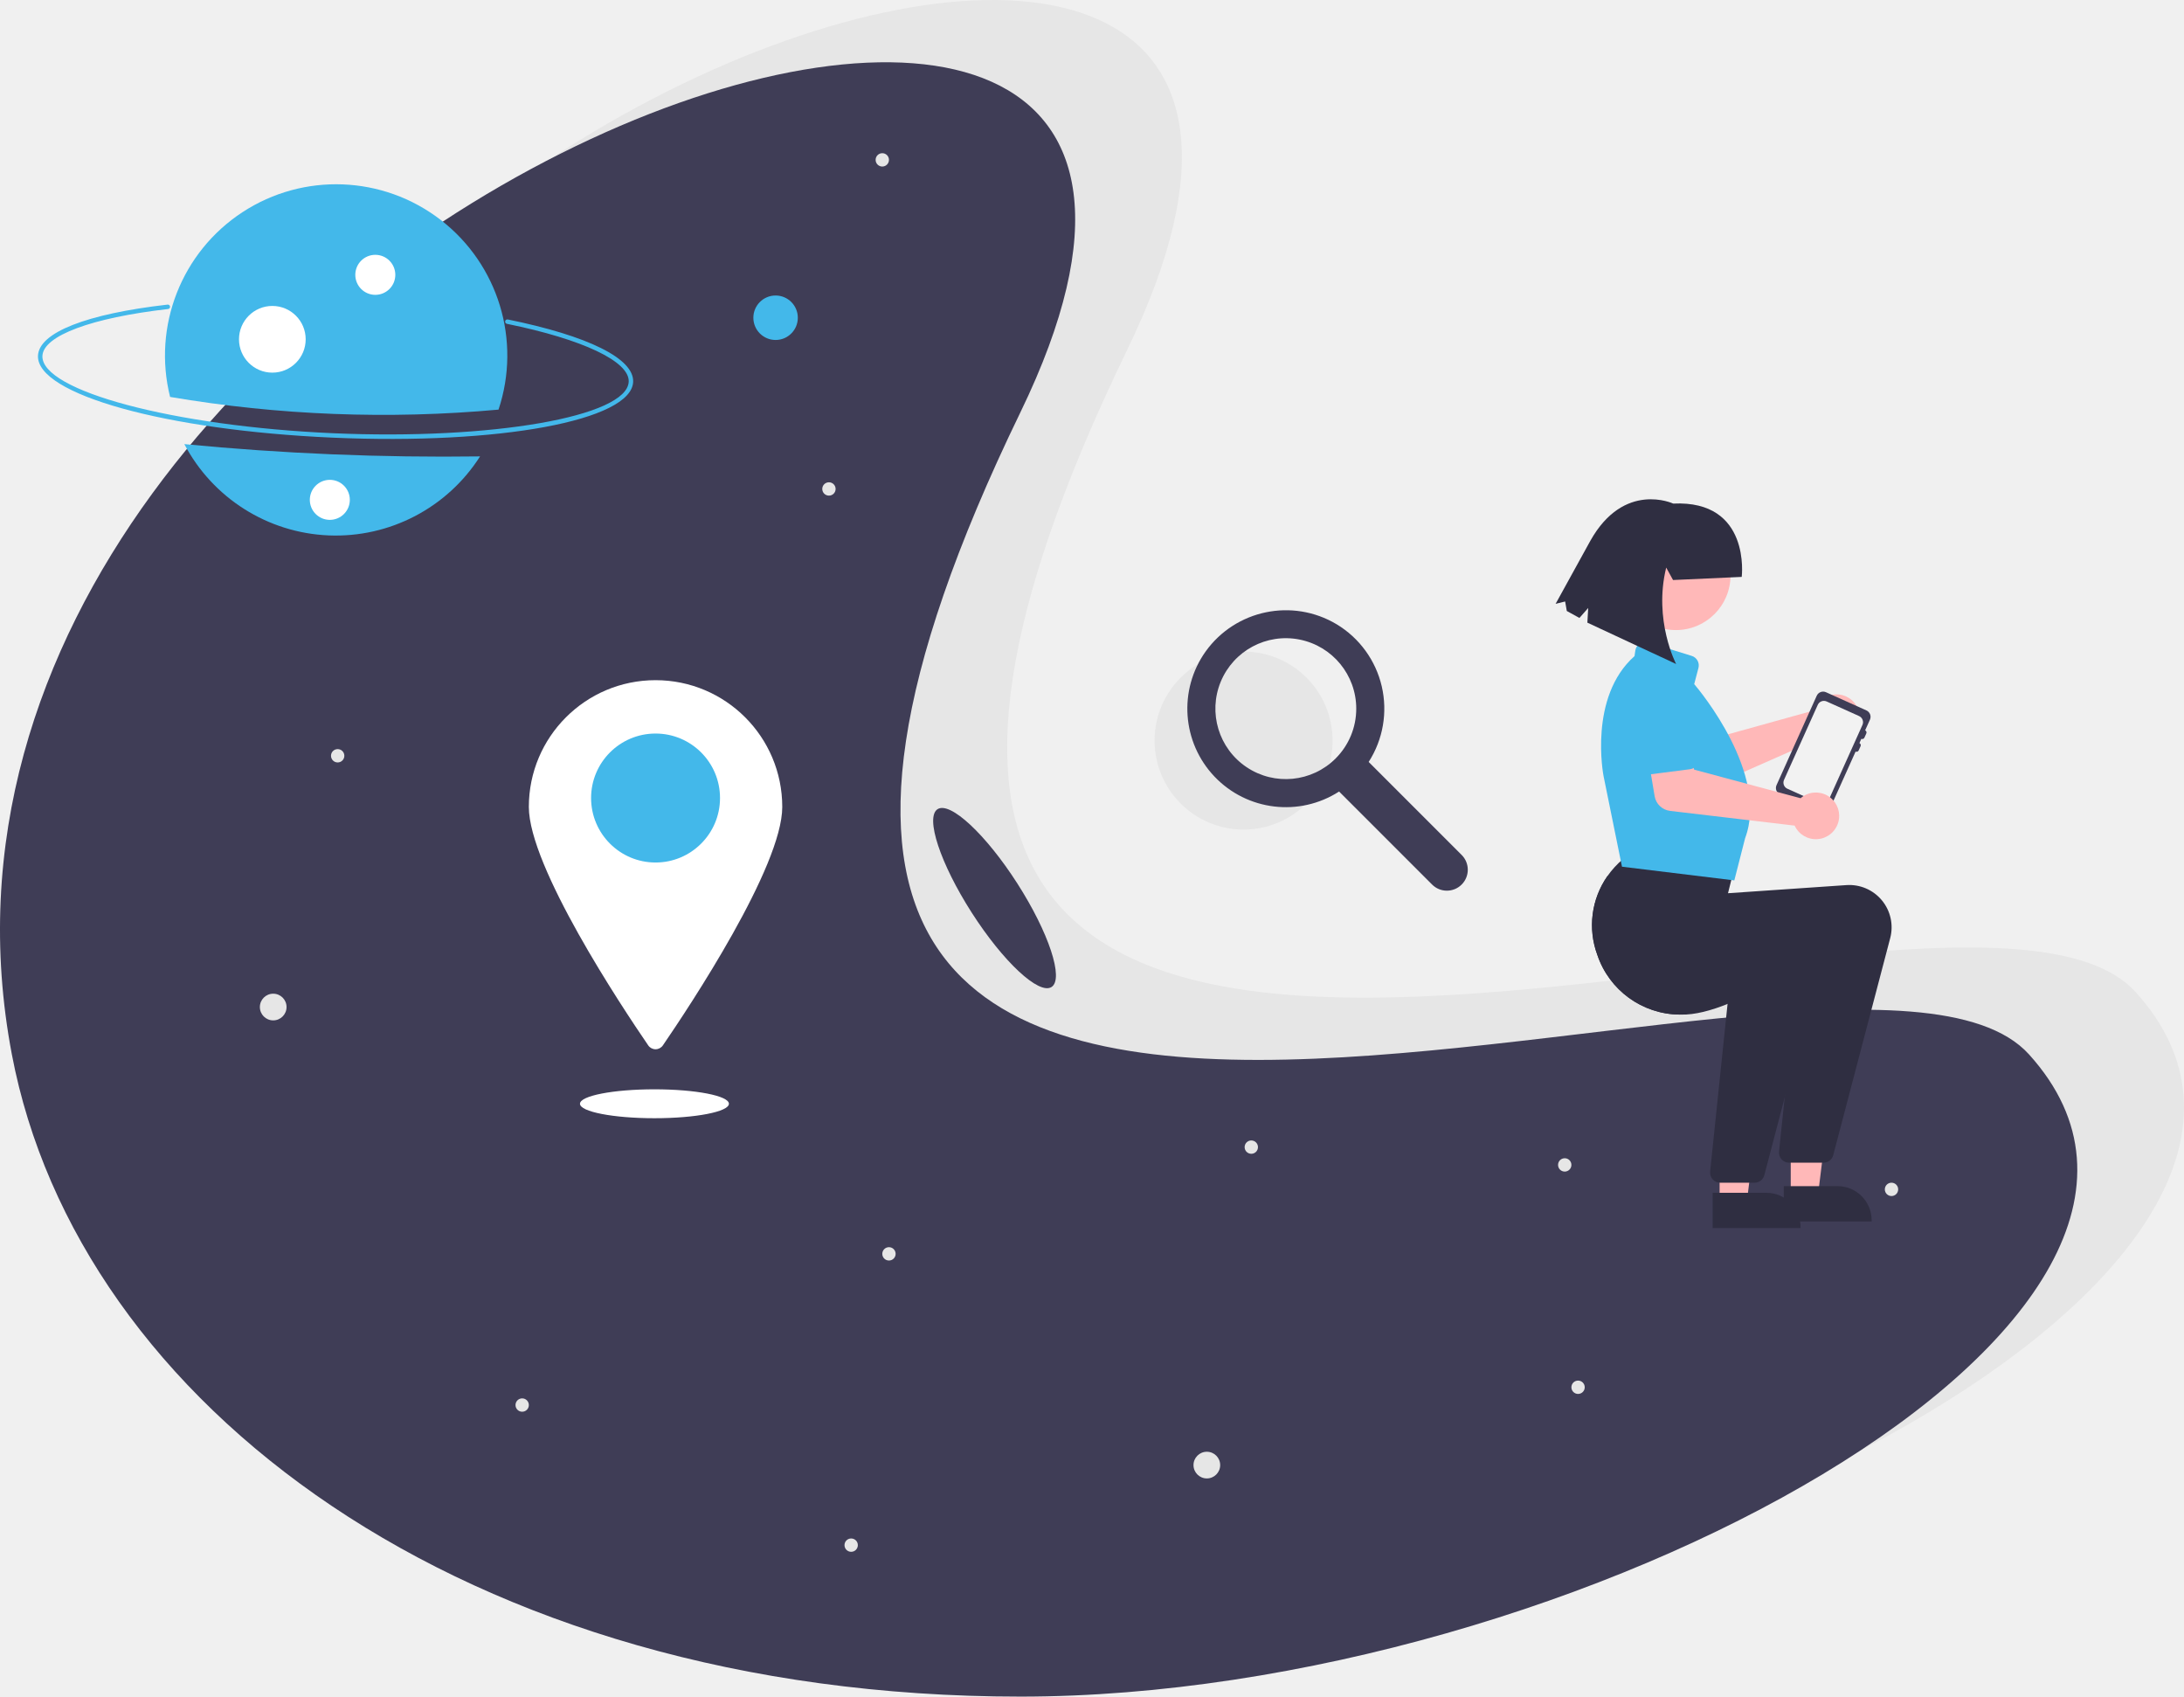
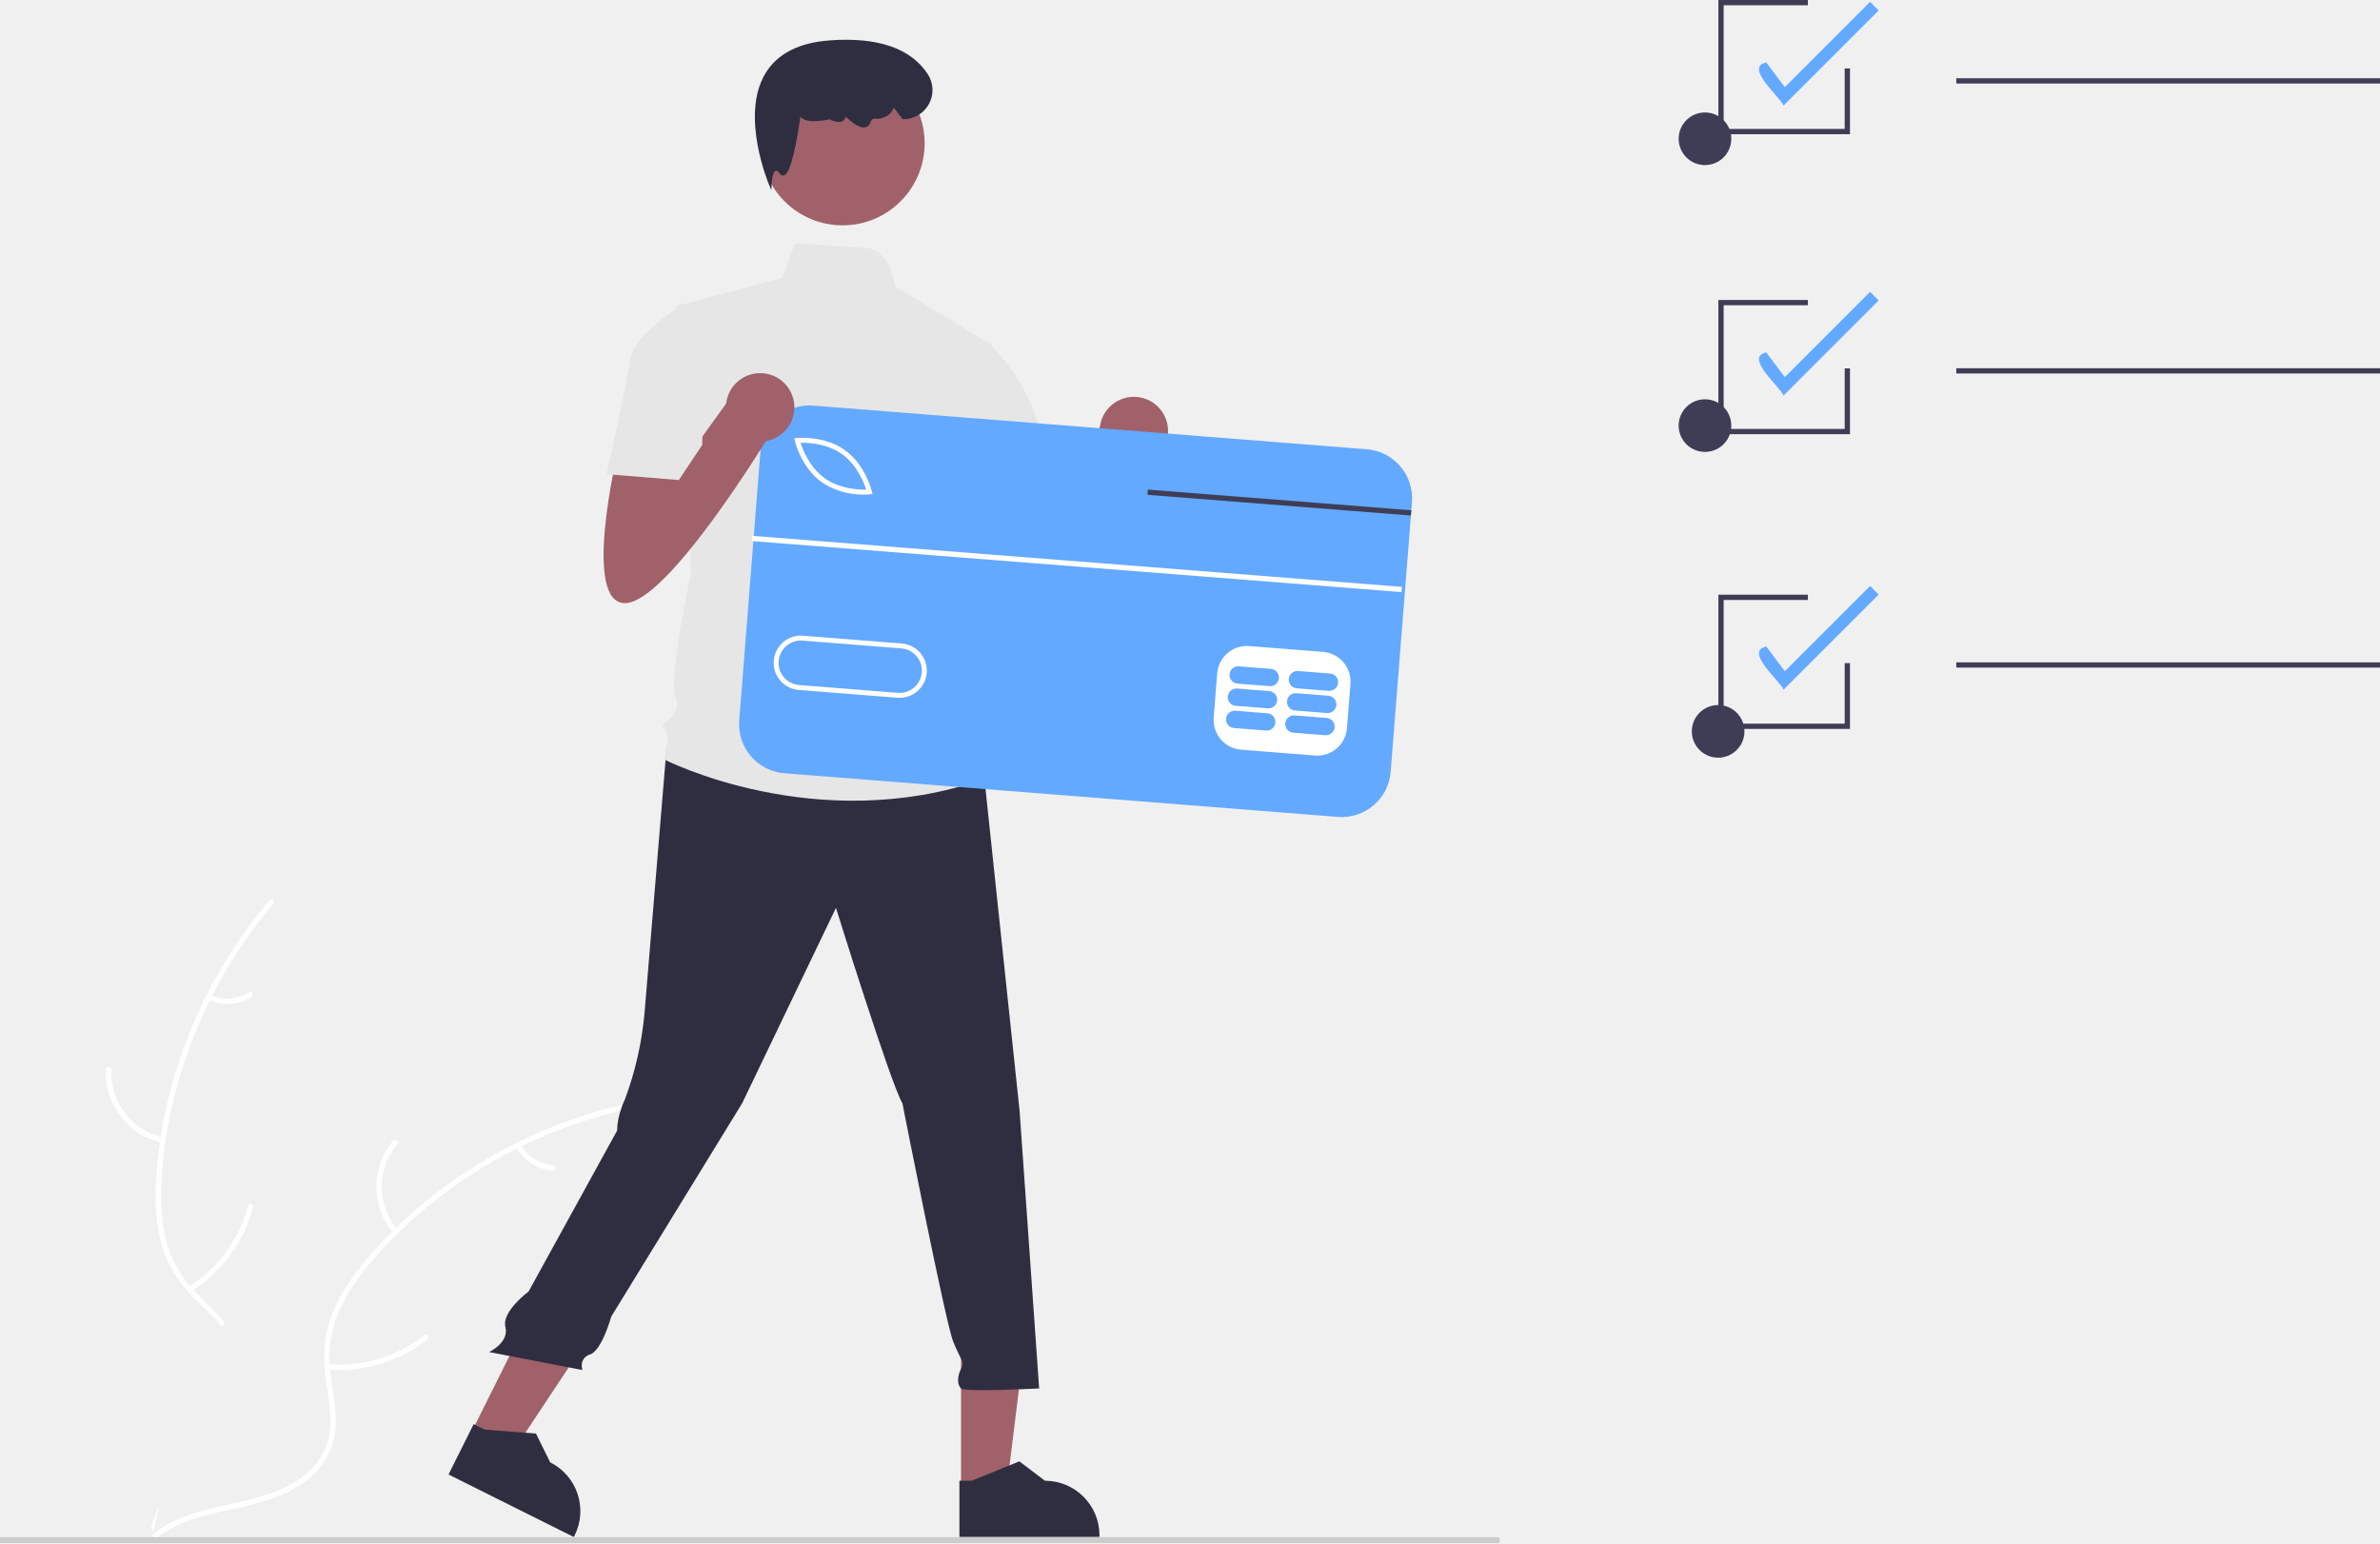
- <svg xmlns="http://www.w3.org/2000/svg" width="982.487" height="763.014" viewBox="0 0 982.487 763.014" role="img" artist="Katerina Limpitsouni" source="https://undraw.co/">
-   <circle cx="559.433" cy="333.061" r="40.03" fill="#e6e6e6" />
-   <path d="M766.295,452.995l-41.832-41.832a44.307,44.307,0,0,0-14.426-61.926,44.458,44.458,0,0,0-58.914,12.238,44.307,44.307,0,0,0,60.033,62.995l41.832,41.832A9.409,9.409,0,0,0,766.295,452.995ZM709.594,409.601a31.684,31.684,0,1,1,9.28-22.404A31.586,31.586,0,0,1,709.594,409.601Z" transform="translate(-108.7563 -68.49293)" fill="#3f3d56" />
-   <path d="M1069.529,514.699C1176.509,633.007,866.392,803.507,615.809,803.507S191.863,671.4,162.09,514.699C89.9,134.752,777.167-106.741,615.809,225.891,380.612,710.739,985.28,421.528,1069.529,514.699Z" transform="translate(-108.7563 -68.49293)" fill="#e6e6e6" />
-   <path d="M1021.529,542.699C1128.509,661.007,818.392,831.507,567.809,831.507S143.863,699.4,114.09,542.699C41.9,162.752,729.167-78.741,567.809,253.891,332.612,738.739,937.28,449.528,1021.529,542.699Z" transform="translate(-108.7563 -68.49293)" fill="#3f3d56" />
-   <path d="M258.35,265.318c-75.067-3.305-133.271-19.498-132.507-36.864.458-10.412,21.703-18.784,58.287-22.97a1,1,0,1,1,.227,1.987c-34.462,3.943-56.117,12.017-56.516,21.071-.691,15.705,59.114,31.631,130.597,34.778s132.456-7.461,133.148-23.166c.4-9.092-20.597-19.066-54.798-26.028a1,1,0,1,1,.399-1.96c36.301,7.391,56.857,17.624,56.397,28.076C392.82,257.609,333.418,268.623,258.35,265.318Z" transform="translate(-108.7563 -68.49293)" fill="#43b8ea" />
-   <path d="M191.679,268.227a76.983,76.983,0,0,0,133.036,5.522A1211.976,1211.976,0,0,1,191.679,268.227Z" transform="translate(-108.7563 -68.49293)" fill="#43b8ea" />
-   <path d="M333.019,252.713a76.997,76.997,0,1,0-147.749-5.706A572.233,572.233,0,0,0,333.019,252.713Z" transform="translate(-108.7563 -68.49293)" fill="#43b8ea" />
-   <circle cx="168.834" cy="123.601" r="9" fill="#fff" />
-   <circle cx="122.513" cy="152.591" r="15" fill="#fff" />
-   <circle cx="348.905" cy="142.898" r="10" fill="#43b8ea" />
-   <circle cx="122.905" cy="452.898" r="6" fill="#e6e6e6" />
-   <circle cx="542.905" cy="658.898" r="6" fill="#e6e6e6" />
-   <circle cx="151.905" cy="339.898" r="3" fill="#e6e6e6" />
-   <circle cx="399.905" cy="563.898" r="3" fill="#e6e6e6" />
-   <circle cx="850.905" cy="534.898" r="3" fill="#e6e6e6" />
-   <circle cx="709.905" cy="623.898" r="3" fill="#e6e6e6" />
-   <circle cx="562.905" cy="515.898" r="3" fill="#e6e6e6" />
-   <circle cx="372.905" cy="219.898" r="3" fill="#e6e6e6" />
-   <circle cx="396.905" cy="71.898" r="3" fill="#e6e6e6" />
-   <circle cx="382.905" cy="694.898" r="3" fill="#e6e6e6" />
-   <circle cx="234.905" cy="631.898" r="3" fill="#e6e6e6" />
-   <circle cx="703.905" cy="523.898" r="3" fill="#e6e6e6" />
-   <circle cx="148.374" cy="224.799" r="9" fill="#fff" />
-   <path d="M460.661,431.391c0,26.88-41.559,89.516-53.705,107.247a3.992,3.992,0,0,1-6.591,0c-12.145-17.731-53.705-80.366-53.705-107.247a57,57,0,1,1,114,0Z" transform="translate(-108.7563 -68.49293)" fill="#fff" />
-   <circle cx="294.905" cy="358.898" r="29" fill="#43b8ea" />
-   <ellipse cx="294.405" cy="496.398" rx="33.5" ry="6.5" fill="#fff" />
-   <path d="M925.61,386.412a10.527,10.527,0,0,0-.641,1.529l-47.783,13.277-8.611-8.427L854.159,404.124,867.953,420.523a8,8,0,0,0,9.353,2.169l51.616-22.785a10.497,10.497,0,1,0-3.313-13.495Z" transform="translate(-108.7563 -68.49293)" fill="#ffb8b8" />
-   <path d="M875.502,401.996l-17.935,13.96a4.5,4.5,0,0,1-6.682-1.337L839.738,394.891a12.497,12.497,0,0,1,19.769-15.294l16.338,15.594a4.5,4.5,0,0,1-.344,6.805Z" transform="translate(-108.7563 -68.49293)" fill="#43b8ea" />
-   <path d="M930.192,379.81l18.188,8.183a3.149,3.149,0,0,1,1.58,4.164l-2.153,4.786a1.053,1.053,0,0,1,.527,1.388l-.861,1.915a1.053,1.053,0,0,1-1.388.527l-.861,1.915a1.053,1.053,0,0,1,.527,1.388l-.861,1.915a1.053,1.053,0,0,1-1.388.527L931.871,432.362a3.149,3.149,0,0,1-4.164,1.58l-18.188-8.183a3.149,3.149,0,0,1-1.58-4.164l18.089-40.205A3.149,3.149,0,0,1,930.192,379.81Z" transform="translate(-108.7563 -68.49293)" fill="#3f3d56" />
-   <path d="M912.821,423.212l14.591,6.571a3.034,3.034,0,0,0,3.999-1.512l6.739-14.99,2.341-5.196,6.099-13.562a3.026,3.026,0,0,0-1.511-3.989l-4.587-2.068L930.477,383.964a3.021,3.021,0,0,0-3.989,1.522L920.589,398.597l-6.718,14.927-2.561,5.7A3.022,3.022,0,0,0,912.821,423.212Z" transform="translate(-108.7563 -68.49293)" fill="#f2f2f2" />
-   <polygon points="773.577 540.443 785.837 540.442 791.67 493.154 773.575 493.155 773.577 540.443" fill="#ffb8b8" />
-   <path d="M879.207,604.933l24.144-.001h.001a15.386,15.386,0,0,1,15.386,15.386v.5l-39.531.001Z" transform="translate(-108.7563 -68.49293)" fill="#2f2e41" />
-   <polygon points="805.577 537.443 817.837 537.442 823.67 490.154 805.575 490.155 805.577 537.443" fill="#ffb8b8" />
-   <path d="M911.207,601.933l24.144-.001h.001a15.386,15.386,0,0,1,15.386,15.386v.5l-39.531.001Z" transform="translate(-108.7563 -68.49293)" fill="#2f2e41" />
-   <path d="M827.341,497.971a39.41,39.41,0,0,0,36.9,26.81l.62.01c6.33.18,13.76-1.86,21.05-4.79,14.4-5.79,28.23-15.06,31.9-17.61l-6.22,59.79-2.52,24.24a4.514,4.514,0,0,0,4.48,4.97h15.53a4.505,4.505,0,0,0,4.36-3.36l25.64-97.65a19.032,19.032,0,0,0-19.71-23.83l-53.26,3.65,3.72-14.88-47.54-3.16-.14.1c-1.14.83-2.25,1.7-3.31,2.61a40.271,40.271,0,0,0-6.99,7.66A38.487,38.487,0,0,0,827.341,497.971Z" transform="translate(-108.7563 -68.49293)" fill="#2f2e41" />
-   <path d="M827.341,497.971a39.41,39.41,0,0,0,36.9,26.81,196.146,196.146,0,0,0,22.57-13.39l-.9,8.61-7.84,75.42a4.514,4.514,0,0,0,4.48,4.97h15.53a4.505,4.505,0,0,0,4.36-3.36l9.15-34.85,16.49-62.8a19.032,19.032,0,0,0-19.71-23.83l-53.26,3.65,3.72-14.88-26.98-1.79A38.487,38.487,0,0,0,827.341,497.971Z" transform="translate(-108.7563 -68.49293)" fill="#2f2e41" />
-   <path d="M838.774,458.321l-.358-.043-8.295-40.785c-.071-.354-6.852-35.533,13.937-53.924l.362-2.517a4.5,4.5,0,0,1,5.787-3.658l19.585,6.075a4.491,4.491,0,0,1,3.019,5.442l-1.904,7.242c2.64,3.1,33.715,40.512,22.89,69.335L888.949,464.439Z" transform="translate(-108.7563 -68.49293)" fill="#43b8ea" />
-   <path d="M920.094,426.49a10.526,10.526,0,0,0-1.329.99l-47.897-12.858-3.131-11.634-18.175,2.431,3.542,21.134a8,8,0,0,0,6.951,6.622l56.032,6.619a10.497,10.497,0,1,0,4.008-13.305Z" transform="translate(-108.7563 -68.49293)" fill="#ffb8b8" />
-   <path d="M869.022,414.436,846.481,417.34a4.5,4.5,0,0,1-5.074-4.548l.43-22.655a12.497,12.497,0,0,1,24.799-3.121l6.142,21.734a4.5,4.5,0,0,1-3.756,5.686Z" transform="translate(-108.7563 -68.49293)" fill="#43b8ea" />
-   <circle cx="753.921" cy="258.804" r="24.561" fill="#ffb8b8" />
-   <path d="M861.385,329.348l-3.075-5.6c-5.825,23.732,4.464,43.373,4.464,43.373l-39.932-18.601.38-6.6-3.951,4.484-5.677-3.129-.75-4.281-4.286,1.062,15.644-28.387c15.182-27.013,37.255-16.7,37.255-16.7,35.115-1.669,30.827,32.975,30.827,32.975Z" transform="translate(-108.7563 -68.49293)" fill="#2f2e41" />
-   <ellipse cx="556.161" cy="472.391" rx="12.179" ry="47.5" transform="translate(-275.7517 306.3624) rotate(-32.66242)" fill="#3f3d56" />
+ <svg xmlns="http://www.w3.org/2000/svg" width="904.362" height="586.406" viewBox="0 0 904.362 586.406" role="img" artist="Katerina Limpitsouni" source="https://undraw.co/">
+   <path d="M176.481,606.861c4.482-45.747,31.57-91.412,74.671-107.385a211.783,211.783,0,0,0,3.8,145.354c7.154,17.901,16.974,37.067,11.164,55.449-3.615,11.437-12.957,20.359-23.51,26.061-10.554,5.702-22.356,8.596-34.01,11.434l-2.257,1.968C186.637,698.212,172,652.608,176.481,606.861Z" transform="translate(-147.8192 -156.7972)" fill="#f0f0f0" />
+   <path d="M251.607,500.327c-24.335,28.724-39.652,65.407-42.33,103.015-.579,8.131-.459,16.429,1.523,24.376a44.709,44.709,0,0,0,11.656,20.44c5.154,5.374,11.048,10.274,14.805,16.808,3.961,6.886,4.313,14.819,1.919,22.306-2.928,9.16-8.974,16.722-15.142,23.912-6.849,7.983-14.09,16.165-16.818,26.582-.331,1.262-2.27.675-1.94-.585,4.747-18.124,21.942-28.797,29.847-45.215,3.689-7.661,5.091-16.481,1.24-24.366-3.367-6.895-9.441-11.954-14.706-17.35-5.529-5.666-9.818-11.929-12.142-19.561-2.378-7.807-2.823-16.118-2.454-24.228a175.619,175.619,0,0,1,11.431-53.685,184.227,184.227,0,0,1,31.732-53.932c.841-.992,2.215.498,1.38,1.484Z" transform="translate(-147.8192 -156.7972)" fill="#fff" />
+   <path d="M209.502,591.072a27.158,27.158,0,0,1-21.407-27.901,1.014,1.014,0,0,1,2.026.048,25.148,25.148,0,0,0,19.966,25.913c1.276.268.684,2.206-.585,1.94Z" transform="translate(-147.8192 -156.7972)" fill="#fff" />
+   <path d="M219.483,645.778a52.346,52.346,0,0,0,22.582-30.746c.335-1.261,2.274-.675,1.94.585a54.447,54.447,0,0,1-23.563,31.946c-1.106.695-2.058-1.093-.958-1.785Z" transform="translate(-147.8192 -156.7972)" fill="#fff" />
+   <path d="M227.849,534.99a15.373,15.373,0,0,0,14.544-1.119c1.096-.709,2.047,1.081.958,1.785a17.227,17.227,0,0,1-16.087,1.274,1.047,1.047,0,0,1-.677-1.262,1.018,1.018,0,0,1,1.262-.677Z" transform="translate(-147.8192 -156.7972)" fill="#fff" />
+   <path d="M385.833,577.466c-.672.462-1.344.924-2.016,1.404a202.453,202.453,0,0,0-25.35,20.878c-.618.581-1.235,1.178-1.835,1.775a213.431,213.431,0,0,0-44.683,64.638,207.267,207.267,0,0,0-10.584,29.66c-3.826,14.005-6.859,29.495-14.853,41.077a35.558,35.558,0,0,1-2.68,3.491L208.915,742.342c-.172-.081-.345-.145-.519-.226l-2.988.215c.106-.533.228-1.083.335-1.616.06-.309.138-.619.198-.929.046-.206.092-.413.121-.602.015-.069.031-.138.046-.189.029-.189.077-.361.106-.533q1.008-4.619,2.085-9.239c-0-.017-0-.017.016-.035,5.529-23.457,13.065-46.658,23.884-67.978.326-.641.65-1.3,1.01-1.942A197.78,197.78,0,0,1,250.266,631.867a174.848,174.848,0,0,1,11.293-13.618,145.397,145.397,0,0,1,35.662-28.193c26.5-14.887,57.465-21.134,86.407-13.216C384.368,577.042,385.092,577.245,385.833,577.466Z" transform="translate(-147.8192 -156.7972)" fill="#f0f0f0" />
+   <path d="M385.689,578.421c-36.724,8.283-71.04,28.351-95.82,56.766-5.357,6.143-10.258,12.841-13.461,20.38a44.709,44.709,0,0,0-2.999,23.338c.879,7.394,2.635,14.855,1.702,22.334-.984,7.883-5.478,14.429-11.897,18.966-7.853,5.551-17.233,7.949-26.487,9.976-10.275,2.25-20.983,4.424-29.433,11.099-1.024.809-2.219-.827-1.197-1.635,14.702-11.613,34.857-9.782,51.054-18.132,7.558-3.896,13.987-10.094,15.66-18.708,1.463-7.533-.341-15.229-1.296-22.707-1.003-7.853-.657-15.436,2.083-22.929,2.802-7.665,7.45-14.569,12.627-20.822a175.619,175.619,0,0,1,41.449-35.983A184.227,184.227,0,0,1,385.481,576.405c1.269-.286,1.468,1.731.208,2.015Z" transform="translate(-147.8192 -156.7972)" fill="#fff" />
+   <path d="M297.436,625.526a27.158,27.158,0,0,1-.294-35.166c.839-.998,2.429.259,1.588,1.258a25.148,25.148,0,0,0,.341,32.711c.857.982-.783,2.173-1.635,1.197Z" transform="translate(-147.8192 -156.7972)" fill="#fff" />
+   <path d="M272.469,675.215a52.346,52.346,0,0,0,36.542-10.953c1.027-.805,2.222.831,1.197,1.635a54.447,54.447,0,0,1-38.048,11.321c-1.301-.11-.985-2.112.31-2.002Z" transform="translate(-147.8192 -156.7972)" fill="#fff" />
+   <path d="M345.851,591.793a15.373,15.373,0,0,0,12.286,7.863c1.302.094.984,2.095-.31,2.002a17.227,17.227,0,0,1-13.611-8.669,1.047,1.047,0,0,1,.219-1.416,1.018,1.018,0,0,1,1.416.219Z" transform="translate(-147.8192 -156.7972)" fill="#fff" />
+   <path d="M825.522,196.935c-1.119-3.303-15.145-14.53-6.55-16.417l7.049,9.399,32.407-32.406,3.259,3.259Z" transform="translate(-147.8192 -156.7972)" fill="#63a9ff" />
+   <path d="M825.522,307.129c-1.119-3.303-15.145-14.53-6.55-16.417l7.049,9.399,32.407-32.406,3.259,3.259Z" transform="translate(-147.8192 -156.7972)" fill="#63a9ff" />
+   <path d="M825.522,418.897c-1.119-3.303-15.145-14.53-6.55-16.417l7.049,9.399,32.407-32.406,3.259,3.259Z" transform="translate(-147.8192 -156.7972)" fill="#63a9ff" />
+   <circle cx="647.862" cy="161.738" r="10" fill="#3f3d56" />
+   <circle cx="647.862" cy="52.738" r="10" fill="#3f3d56" />
+   <rect x="743.362" y="29.738" width="161" height="2" fill="#3f3d56" />
+   <circle cx="652.862" cy="277.932" r="10" fill="#3f3d56" />
+   <rect x="743.362" y="139.932" width="161" height="2" fill="#3f3d56" />
+   <rect x="743.362" y="251.7" width="161" height="2" fill="#3f3d56" />
+   <polygon points="702.96 277 652.96 277 652.96 226 686.96 226 686.96 228 654.96 228 654.96 275 700.96 275 700.96 252 702.96 252 702.96 277" fill="#3f3d56" />
+   <polygon points="702.96 165 652.96 165 652.96 114 686.96 114 686.96 116 654.96 116 654.96 163 700.96 163 700.96 140 702.96 140 702.96 165" fill="#3f3d56" />
+   <polygon points="702.96 51 652.96 51 652.96 0 686.96 0 686.96 2 654.96 2 654.96 49 700.96 49 700.96 26 702.96 26 702.96 51" fill="#3f3d56" />
+   <path d="M524.324,338.569s-13.363,56.421,2.97,56.421S582.23,331.145,582.23,331.145L568.867,314.813l-23.985,33.3-1.256-16.967Z" transform="translate(-147.8192 -156.7972)" fill="#a0616a" />
+   <circle cx="430.85" cy="163.801" r="13" fill="#a0616a" />
+   <polygon points="365.175 566.048 382.478 566.047 390.711 499.301 365.171 499.302 365.175 566.048" fill="#a0616a" />
+   <path d="M512.384,740.897l53.213-.002v-.673a20.713,20.713,0,0,0-20.712-20.712H544.884l-9.72-7.374-18.135,7.375-4.645 0Z" transform="translate(-147.8192 -156.7972)" fill="#2f2e41" />
+   <polygon points="179.038 544.459 194.521 552.185 231.693 496.14 208.841 484.736 179.038 544.459" fill="#a0616a" />
+   <path d="M318.25,717.136l47.613,23.761.301-.602a20.713,20.713,0,0,0-9.283-27.781l-.001-.001-5.404-10.939-19.52-1.5-4.156-2.074Z" transform="translate(-147.8192 -156.7972)" fill="#2f2e41" />
+   <rect y="584.165" width="569.85" height="2.241" fill="#ccc" />
+   <path d="M401.117,440.925s-6.915,83.148-8.4,100.966a126.71,126.71,0,0,1-7.424,32.665s-2.97,5.939-2.97,11.878l-33.655,61.164s-10.284,7.559-8.8,13.498-6.2,9.502-6.2,9.502l35.442,6.831s-1.485-4.454,2.97-5.939,8-14.363,8-14.363l49.756-81.086L465.471,501.802s20.787,66.815,25.241,74.238c0,0,16.332,83.147,19.302,90.571s4.454,7.424,2.97,10.393-1.485,5.939,0,7.424,29.695,0,29.695,0l-7.424-105.419L521.892,452.805l-68.299-20.787Z" transform="translate(-147.8192 -156.7972)" fill="#2f2e41" />
+   <circle cx="320.167" cy="54.452" r="31.18" fill="#a0616a" />
+   <path d="M524.862,287.995l-37.118-22.489s-1.029-13.965-11.605-14.622c-5.31-.33-13.277-.834-25.235-1.605-2.527-.163-4.232,13.662-7.128,13.475l-39.181,10.393,5.939,100.964s-8.909,40.089-5.939,47.513-7.424,10.393-4.454,11.878,0,11.878,0,11.878,57.906,29.695,121.751,7.424l-5.939-19.302a15.58,15.58,0,0,0-2.97-14.848s5.939-8.909-1.485-16.332c0,0,2.97-13.363-4.454-19.302l-1.485-20.787,4.454-10.393Z" transform="translate(-147.8192 -156.7972)" fill="#e6e6e6" />
+   <path d="M440.93,229.061l-.872-2.024c-.112-.262-11.139-26.329-1.365-42.408,4.524-7.444,12.751-11.646,24.452-12.49,18.307-1.324,30.837,3.019,37.251,12.898a11.075,11.075,0,0,1-9.335,17.061h-.246l-3.364-4.368-.196.425c-1.218,2.635-4.015,4.077-7.291,3.761-.557-.04-1.051.441-1.447,1.47a2.615,2.615,0,0,1-1.958,1.814c-2.42.471-5.871-2.578-7.415-4.097a2.478,2.478,0,0,1-1.155,1.701c-1.627.939-4.16-.288-4.887-.678-5.792,1.23-9.541.901-11.146-.977-1.089,7.704-3.426,21.57-6.228,22.338a1.401,1.401,0,0,1-1.529-.668c-.675-.876-1.278-1.312-1.654-1.19-.912.29-1.45,3.292-1.527,5.229Z" transform="translate(-147.8192 -156.7972)" fill="#2f2e41" />
+   <path d="M508.529,289.48l14.811-2.406a72.314,72.314,0,0,1,20.823,38.041c4.454,23.756,5.939,28.211,5.939,28.211l-35.634,8.909-19.302-37.119Z" transform="translate(-147.8192 -156.7972)" fill="#e6e6e6" />
+   <rect x="496.825" y="270.454" width="116.395" height="234.311" transform="translate(-22.85274 753.6348) rotate(-85.48966)" fill="#fff" />
+   <path d="M467.762,329.37c-5.716-4.082-12.974-4.377-15.746-4.319.846,2.64,3.474,9.412,9.191,13.496,5.73,4.092,12.979,4.379,15.747,4.321C476.108,340.229,473.479,333.455,467.762,329.37Z" transform="translate(-147.8192 -156.7972)" fill="#63a9ff" />
+   <path d="M490.313,403.204l-37.507-2.959a8.465,8.465,0,1,0-1.331,16.878h0l37.507,2.959a8.465,8.465,0,0,0,1.331-16.878Z" transform="translate(-147.8192 -156.7972)" fill="#63a9ff" />
+   <path d="M667.183,327.527l-210.29-16.59a18.683,18.683,0,0,0-20.092,17.159L428.714,430.547a18.693,18.693,0,0,0,17.162,20.101l210.29,16.59a18.683,18.683,0,0,0,20.092-17.159l7.686-97.375.155-1.989.245-3.096A18.683,18.683,0,0,0,667.183,327.527Zm-6.21,89.138-1.332,16.879a11.315,11.315,0,0,1-12.142,10.361l-28.133-2.217A11.315,11.315,0,0,1,609.005,429.546l1.333-16.879A11.319,11.319,0,0,1,622.479,402.307l28.124,2.219A11.329,11.329,0,0,1,660.973,416.665ZM441.84,407.864a10.346,10.346,0,0,1,11.114-9.491l37.506,2.961a10.342,10.342,0,1,1-1.609,20.622l-.019.005-37.506-2.961A10.334,10.334,0,0,1,441.84,407.864Zm8.029-83.482-.256-1.049,1.079-.099c.422-.045,10.399-.941,18.165,4.607,7.766,5.548,10.148,15.281,10.251,15.688l.247,1.052-1.076.109a28.423,28.423,0,0,1-4.589-.03,27.137,27.137,0,0,1-13.578-4.586C452.344,334.525,449.963,324.792,449.869,324.382Z" transform="translate(-147.8192 -156.7972)" fill="#63a9ff" />
+   <path d="M629.423,427.859l-12.19-.962a3.292,3.292,0,0,0-.518,6.564l12.19.962a3.292,3.292,0,0,0,.518-6.564Z" transform="translate(-147.8192 -156.7972)" fill="#63a9ff" />
+   <path d="M651.927,429.634l-12.19-.962a3.292,3.292,0,0,0-.518,6.564l12.19.962a3.292,3.292,0,0,0,.518-6.564Z" transform="translate(-147.8192 -156.7972)" fill="#63a9ff" />
+   <path d="M630.088,419.42l-12.19-.962a3.292,3.292,0,0,0-.518,6.564l12.19.962a3.292,3.292,0,0,0,.518-6.564Z" transform="translate(-147.8192 -156.7972)" fill="#63a9ff" />
+   <path d="M652.592,421.195l-12.19-.962a3.292,3.292,0,0,0-.518,6.564l12.19.962a3.292,3.292,0,0,0,.518-6.564Z" transform="translate(-147.8192 -156.7972)" fill="#63a9ff" />
+   <path d="M630.754,410.981l-12.19-.962a3.292,3.292,0,0,0-.518,6.564l12.19.962a3.292,3.292,0,0,0,.518-6.564Z" transform="translate(-147.8192 -156.7972)" fill="#63a9ff" />
+   <path d="M653.258,412.756l-12.19-.962a3.292,3.292,0,0,0-.518,6.564l12.19.962a3.292,3.292,0,0,0,.518-6.564Z" transform="translate(-147.8192 -156.7972)" fill="#63a9ff" />
+   <rect x="556.023" y="247.309" width="2.001" height="247.613" transform="translate(-4.39383 740.5675) rotate(-85.50837)" fill="#fff" />
+   <polygon points="536.278 193.917 536.123 195.907 527.532 195.233 435.999 188.043 436.164 186.051 527.687 193.243 536.278 193.917" fill="#3f3d56" />
+   <path d="M382.324,329.569s-13.363,56.421,2.97,56.421S440.23,322.145,440.23,322.145L426.867,305.813l-23.985,33.3-1.256-16.967Z" transform="translate(-147.8192 -156.7972)" fill="#a0616a" />
+   <circle cx="288.85" cy="154.801" r="13" fill="#a0616a" />
+   <path d="M415.412,282.056l-8.909-8.909s-17.817,10.393-19.302,20.787-8.909,43.058-8.909,43.058l27.468,2.227,8.909-13.363Z" transform="translate(-147.8192 -156.7972)" fill="#e6e6e6" />
</svg>
